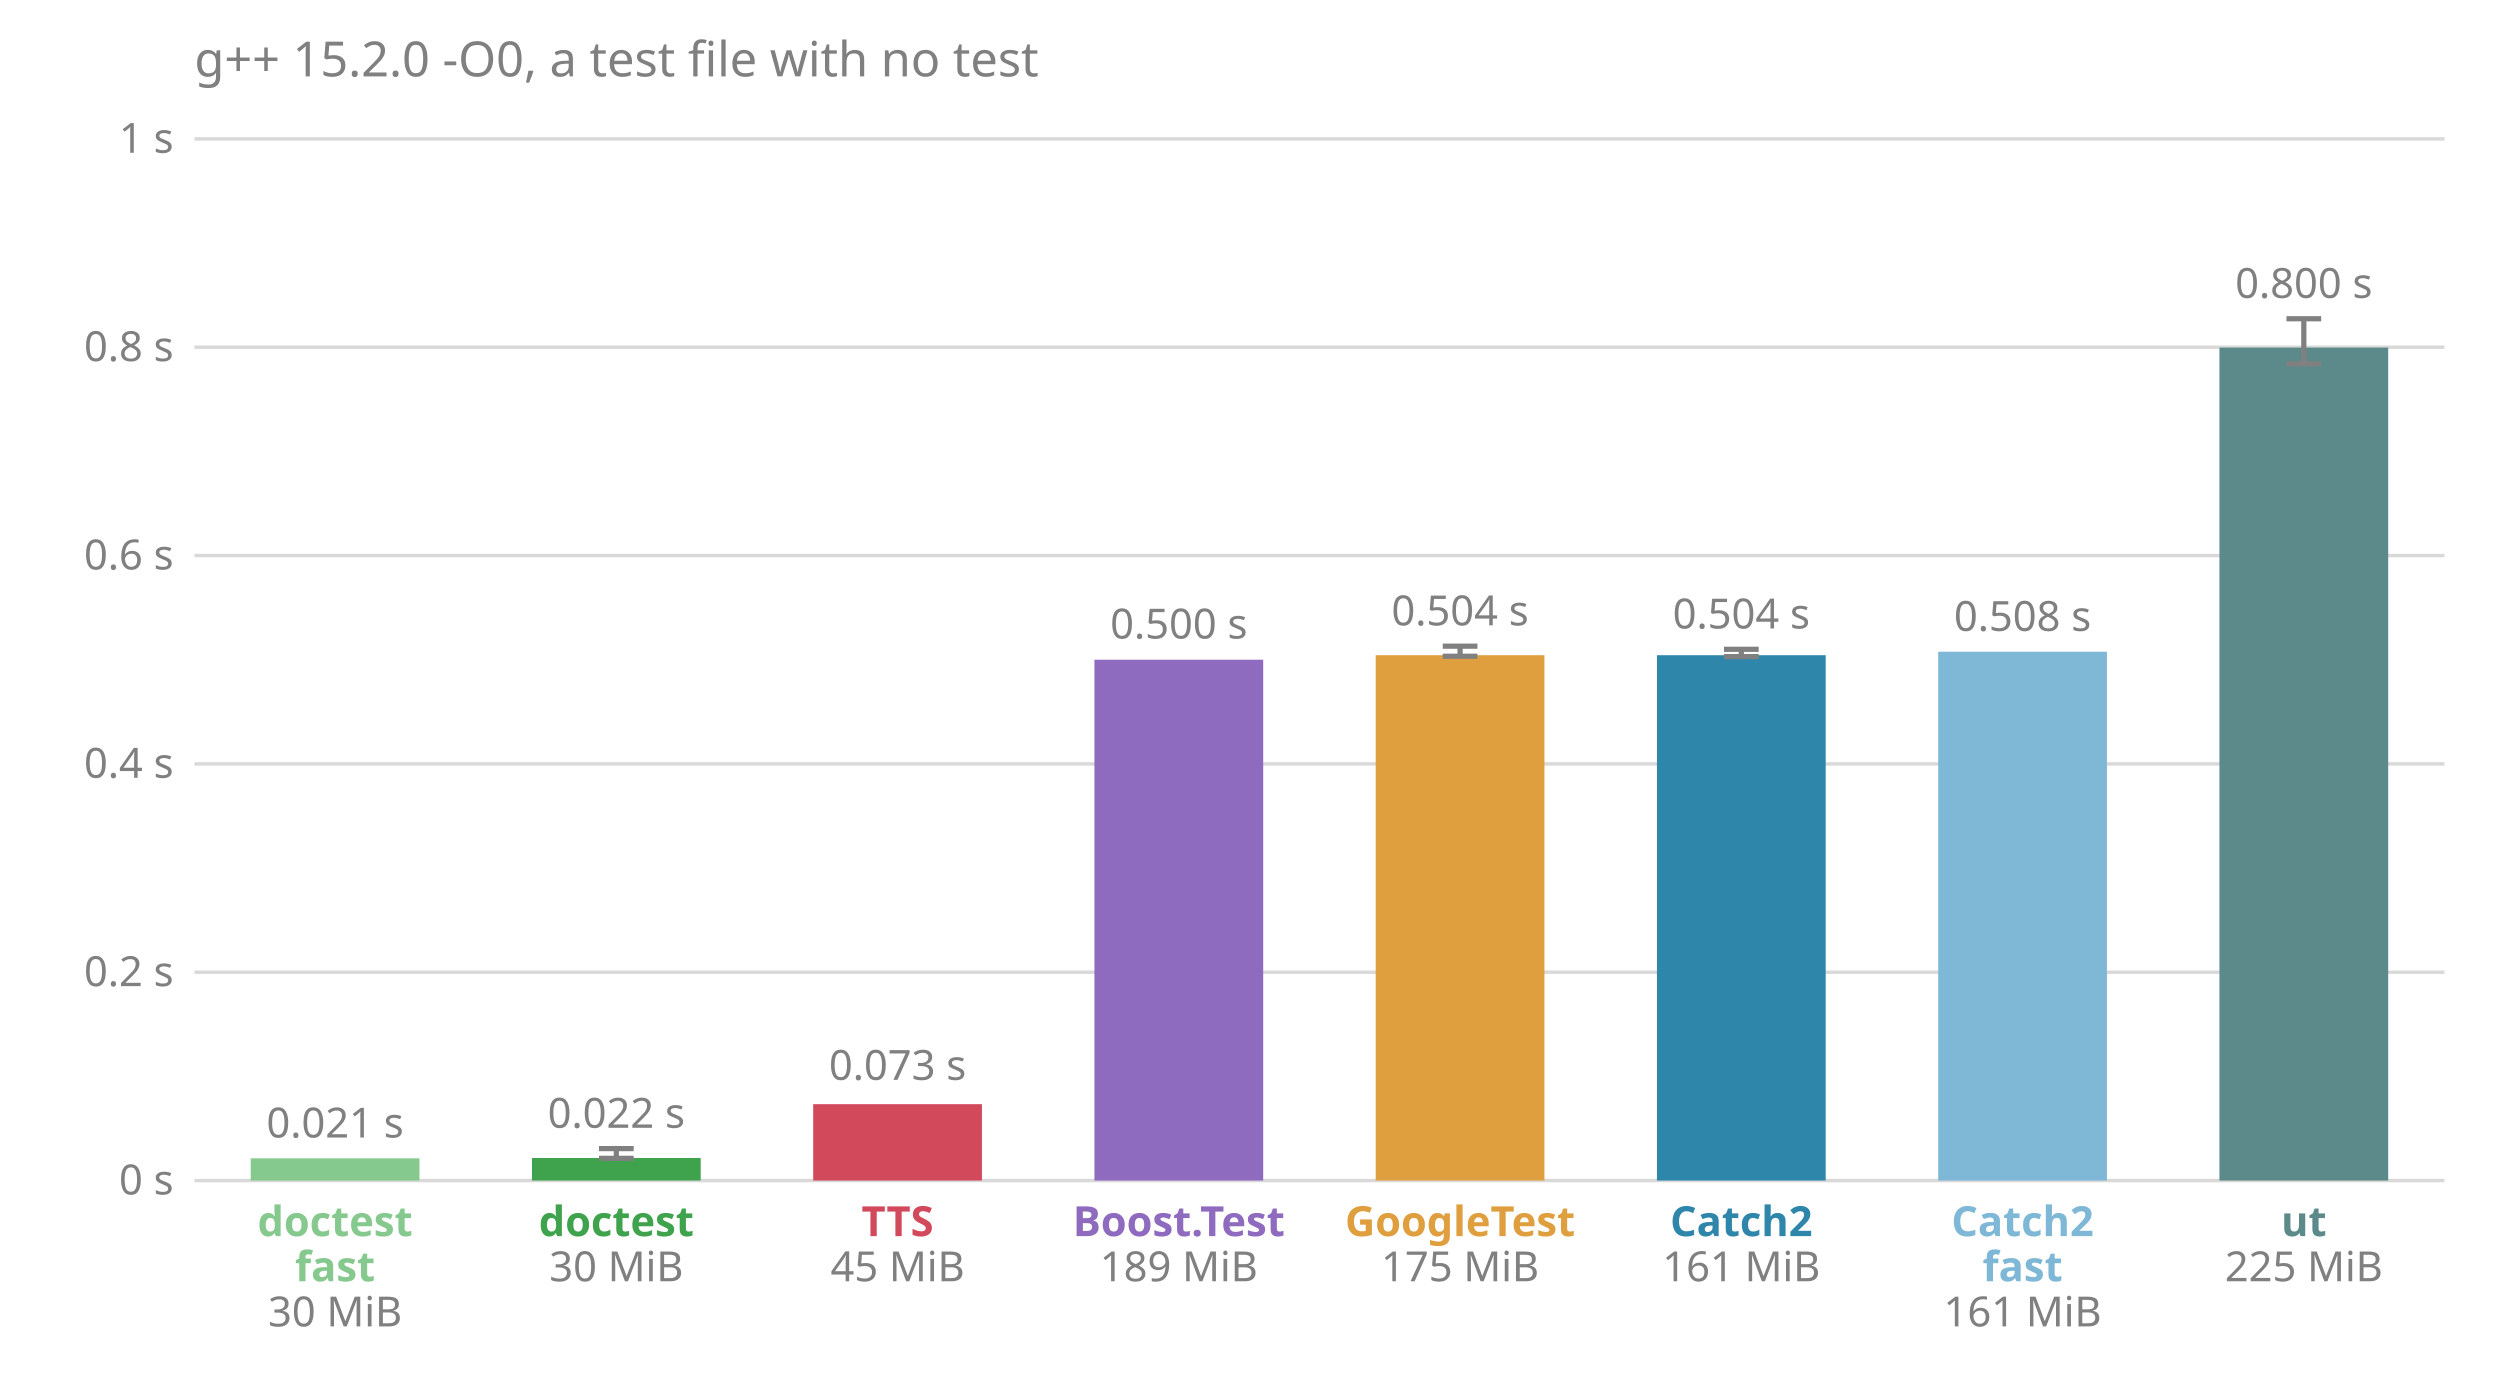
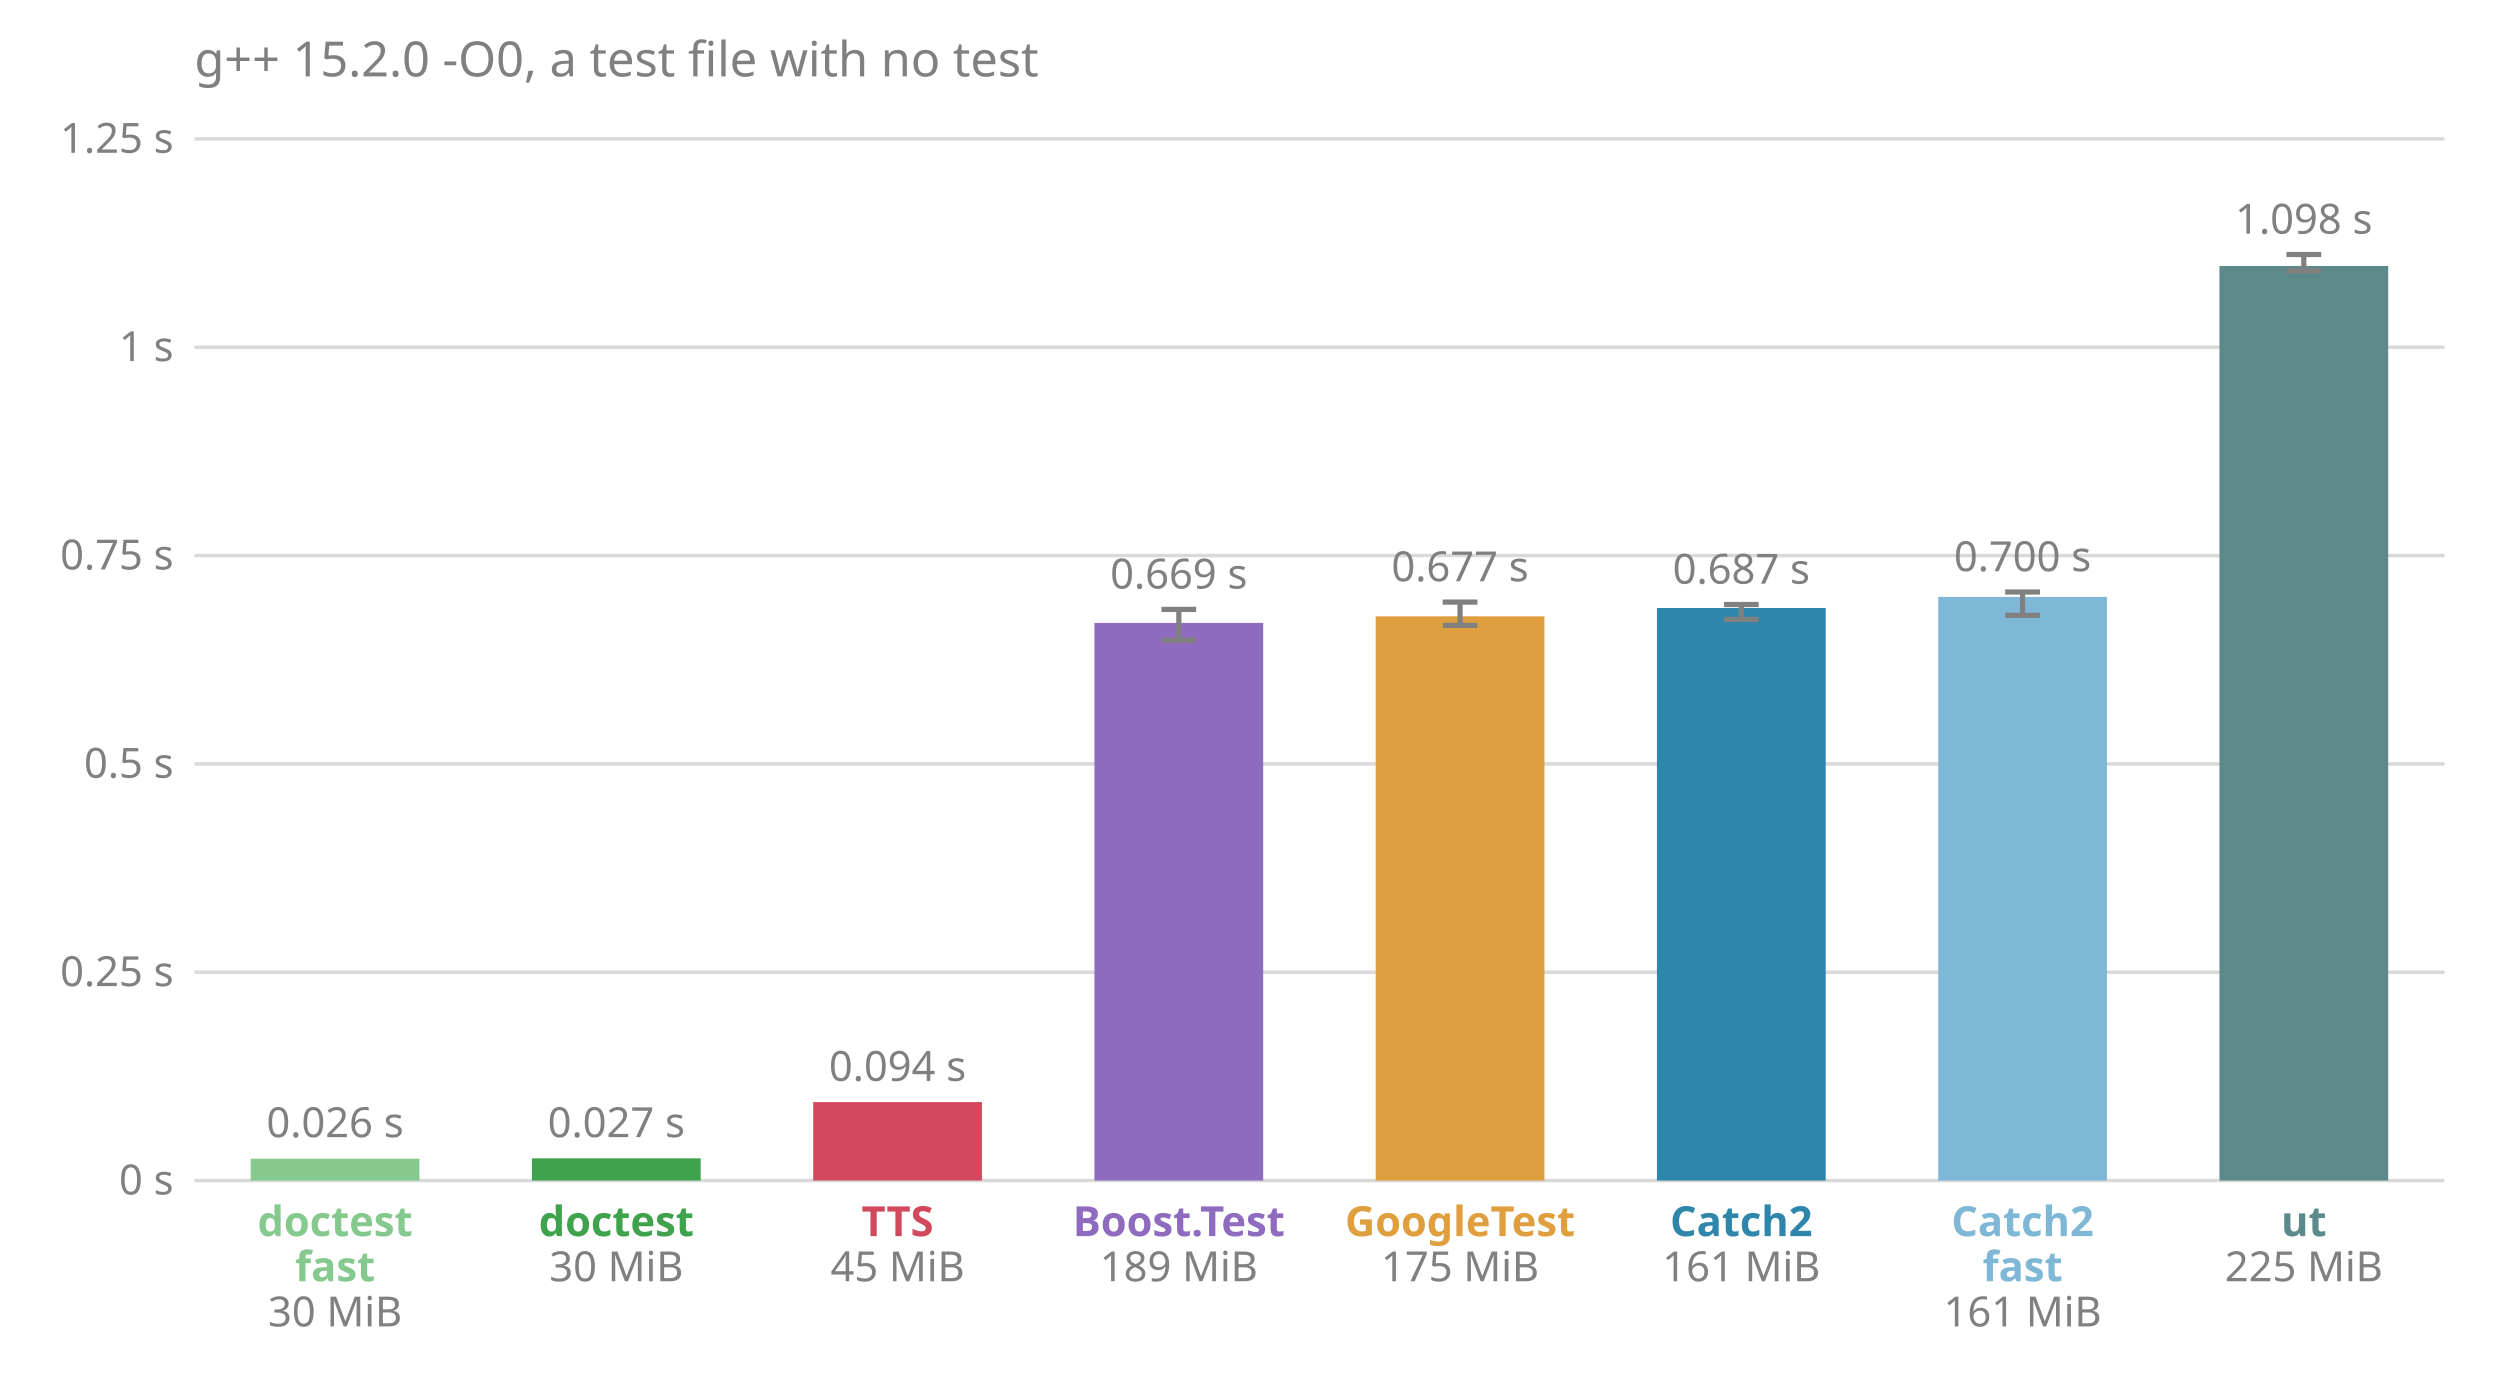
<svg xmlns="http://www.w3.org/2000/svg" viewBox="0 0 720 400" font-family="sans-serif" font-size="12">
  <text x="56.0" y="22.0" fill="#808080" font-size="14">g++ 15.2.0 -O0, a test file with no test</text>
  <line x1="56.0" x2="704.0" y1="340.0" y2="340.0" stroke="#808080" stroke-opacity="0.3" />
  <text x="50.0" y="344.0" fill="#808080" text-anchor="end">0 s</text>
  <line x1="56.0" x2="704.0" y1="280.0" y2="280.0" stroke="#808080" stroke-opacity="0.3" />
-   <text x="50.0" y="284.0" fill="#808080" text-anchor="end">0.2 s</text>
+   <text x="50.0" y="284.0" fill="#808080" text-anchor="end">0.25 s</text>
  <line x1="56.0" x2="704.0" y1="220.0" y2="220.0" stroke="#808080" stroke-opacity="0.3" />
-   <text x="50.0" y="224.0" fill="#808080" text-anchor="end">0.4 s</text>
+   <text x="50.0" y="224.0" fill="#808080" text-anchor="end">0.5 s</text>
  <line x1="56.0" x2="704.0" y1="160.0" y2="160.0" stroke="#808080" stroke-opacity="0.3" />
-   <text x="50.0" y="164.0" fill="#808080" text-anchor="end">0.6 s</text>
+   <text x="50.0" y="164.0" fill="#808080" text-anchor="end">0.75 s</text>
  <line x1="56.0" x2="704.0" y1="100.0" y2="100.0" stroke="#808080" stroke-opacity="0.3" />
-   <text x="50.0" y="104.0" fill="#808080" text-anchor="end">0.8 s</text>
+   <text x="50.0" y="104.0" fill="#808080" text-anchor="end">1 s</text>
  <line x1="56.0" x2="704.0" y1="40.0" y2="40.0" stroke="#808080" stroke-opacity="0.3" />
-   <text x="50.0" y="44.0" fill="#808080" text-anchor="end">1 s</text>
-   <rect x="72.2" y="333.6" width="48.6" height="6.4" fill="#86c98e" />
-   <text x="96.5" y="327.6" fill="#808080" text-anchor="middle">0.021 s</text>
+   <text x="50.0" y="44.0" fill="#808080" text-anchor="end">1.25 s</text>
+   <rect x="72.2" y="333.7" width="48.6" height="6.3" fill="#86c98e" />
+   <text x="96.5" y="327.5" fill="#808080" text-anchor="middle">0.026 s</text>
  <text x="96.5" y="356.0" fill="#86c98e" font-weight="bold" text-anchor="middle">doctest</text>
  <text x="96.5" y="369.0" fill="#86c98e" font-weight="bold" text-anchor="middle">fast</text>
  <text x="96.5" y="382.0" fill="#808080" text-anchor="middle">30 MiB</text>
-   <rect x="153.2" y="333.5" width="48.6" height="6.5" fill="#3fa34d" />
-   <line x1="177.5" x2="177.5" y1="333.6" y2="330.8" stroke="#808080" stroke-width="1.5" />
-   <line x1="172.5" x2="182.5" y1="333.6" y2="333.6" stroke="#808080" stroke-width="1.5" />
-   <line x1="172.5" x2="182.5" y1="330.8" y2="330.8" stroke="#808080" stroke-width="1.5" />
-   <text x="177.5" y="324.8" fill="#808080" text-anchor="middle">0.022 s</text>
+   <rect x="153.2" y="333.6" width="48.6" height="6.4" fill="#3fa34d" />
+   <text x="177.5" y="327.5" fill="#808080" text-anchor="middle">0.027 s</text>
  <text x="177.5" y="356.0" fill="#3fa34d" font-weight="bold" text-anchor="middle">doctest</text>
  <text x="177.5" y="369.0" fill="#808080" text-anchor="middle">30 MiB</text>
-   <rect x="234.2" y="318.0" width="48.6" height="22.0" fill="#d1495b" />
-   <text x="258.5" y="311.0" fill="#808080" text-anchor="middle">0.073 s</text>
+   <rect x="234.2" y="317.4" width="48.6" height="22.6" fill="#d1495b" />
+   <text x="258.5" y="311.3" fill="#808080" text-anchor="middle">0.094 s</text>
  <text x="258.5" y="356.0" fill="#d1495b" font-weight="bold" text-anchor="middle">TTS</text>
  <text x="258.5" y="369.0" fill="#808080" text-anchor="middle">45 MiB</text>
-   <rect x="315.2" y="190.0" width="48.6" height="150.0" fill="#8e6bbf" />
-   <text x="339.5" y="183.9" fill="#808080" text-anchor="middle">0.500 s</text>
+   <rect x="315.2" y="179.4" width="48.6" height="160.6" fill="#8e6bbf" />
+   <line x1="339.5" x2="339.5" y1="184.4" y2="175.5" stroke="#808080" stroke-width="1.5" />
+   <line x1="334.5" x2="344.5" y1="184.4" y2="184.4" stroke="#808080" stroke-width="1.5" />
+   <line x1="334.5" x2="344.5" y1="175.5" y2="175.5" stroke="#808080" stroke-width="1.5" />
+   <text x="339.5" y="169.5" fill="#808080" text-anchor="middle">0.669 s</text>
  <text x="339.5" y="356.0" fill="#8e6bbf" font-weight="bold" text-anchor="middle">Boost.Test</text>
  <text x="339.5" y="369.0" fill="#808080" text-anchor="middle">189 MiB</text>
-   <rect x="396.2" y="188.7" width="48.6" height="151.3" fill="#e09f3e" />
-   <line x1="420.5" x2="420.5" y1="189.0" y2="186.1" stroke="#808080" stroke-width="1.5" />
-   <line x1="415.5" x2="425.5" y1="189.0" y2="189.0" stroke="#808080" stroke-width="1.5" />
-   <line x1="415.5" x2="425.5" y1="186.1" y2="186.1" stroke="#808080" stroke-width="1.5" />
-   <text x="420.5" y="180.1" fill="#808080" text-anchor="middle">0.504 s</text>
+   <rect x="396.2" y="177.5" width="48.6" height="162.5" fill="#e09f3e" />
+   <line x1="420.5" x2="420.5" y1="180.1" y2="173.4" stroke="#808080" stroke-width="1.5" />
+   <line x1="415.5" x2="425.5" y1="180.1" y2="180.1" stroke="#808080" stroke-width="1.5" />
+   <line x1="415.5" x2="425.5" y1="173.4" y2="173.4" stroke="#808080" stroke-width="1.5" />
+   <text x="420.5" y="167.4" fill="#808080" text-anchor="middle">0.677 s</text>
  <text x="420.5" y="356.0" fill="#e09f3e" font-weight="bold" text-anchor="middle">GoogleTest</text>
  <text x="420.5" y="369.0" fill="#808080" text-anchor="middle">175 MiB</text>
-   <rect x="477.2" y="188.7" width="48.6" height="151.3" fill="#2e86ab" />
-   <line x1="501.5" x2="501.5" y1="189.1" y2="187.0" stroke="#808080" stroke-width="1.5" />
-   <line x1="496.5" x2="506.5" y1="189.1" y2="189.1" stroke="#808080" stroke-width="1.5" />
-   <line x1="496.5" x2="506.5" y1="187.0" y2="187.0" stroke="#808080" stroke-width="1.5" />
-   <text x="501.5" y="181.0" fill="#808080" text-anchor="middle">0.504 s</text>
+   <rect x="477.2" y="175.1" width="48.6" height="164.9" fill="#2e86ab" />
+   <line x1="501.5" x2="501.5" y1="178.4" y2="174.1" stroke="#808080" stroke-width="1.5" />
+   <line x1="496.5" x2="506.5" y1="178.4" y2="178.4" stroke="#808080" stroke-width="1.5" />
+   <line x1="496.5" x2="506.5" y1="174.1" y2="174.1" stroke="#808080" stroke-width="1.5" />
+   <text x="501.5" y="168.1" fill="#808080" text-anchor="middle">0.687 s</text>
  <text x="501.5" y="356.0" fill="#2e86ab" font-weight="bold" text-anchor="middle">Catch2</text>
  <text x="501.5" y="369.0" fill="#808080" text-anchor="middle">161 MiB</text>
-   <rect x="558.2" y="187.7" width="48.6" height="152.3" fill="#7fb8d6" />
-   <text x="582.5" y="181.7" fill="#808080" text-anchor="middle">0.508 s</text>
+   <rect x="558.2" y="171.9" width="48.6" height="168.1" fill="#7fb8d6" />
+   <line x1="582.5" x2="582.5" y1="177.2" y2="170.5" stroke="#808080" stroke-width="1.5" />
+   <line x1="577.5" x2="587.5" y1="177.2" y2="177.2" stroke="#808080" stroke-width="1.5" />
+   <line x1="577.5" x2="587.5" y1="170.5" y2="170.5" stroke="#808080" stroke-width="1.5" />
+   <text x="582.5" y="164.5" fill="#808080" text-anchor="middle">0.700 s</text>
  <text x="582.5" y="356.0" fill="#7fb8d6" font-weight="bold" text-anchor="middle">Catch2</text>
  <text x="582.5" y="369.0" fill="#7fb8d6" font-weight="bold" text-anchor="middle">fast</text>
  <text x="582.5" y="382.0" fill="#808080" text-anchor="middle">161 MiB</text>
-   <rect x="639.2" y="100.1" width="48.6" height="239.9" fill="#5c8a8a" />
-   <line x1="663.5" x2="663.5" y1="104.8" y2="91.8" stroke="#808080" stroke-width="1.5" />
-   <line x1="658.5" x2="668.5" y1="104.8" y2="104.8" stroke="#808080" stroke-width="1.5" />
-   <line x1="658.5" x2="668.5" y1="91.8" y2="91.8" stroke="#808080" stroke-width="1.5" />
-   <text x="663.5" y="85.8" fill="#808080" text-anchor="middle">0.800 s</text>
+   <rect x="639.2" y="76.6" width="48.6" height="263.4" fill="#5c8a8a" />
+   <line x1="663.5" x2="663.5" y1="78.0" y2="73.3" stroke="#808080" stroke-width="1.5" />
+   <line x1="658.5" x2="668.5" y1="78.0" y2="78.0" stroke="#808080" stroke-width="1.5" />
+   <line x1="658.5" x2="668.5" y1="73.3" y2="73.3" stroke="#808080" stroke-width="1.5" />
+   <text x="663.5" y="67.3" fill="#808080" text-anchor="middle">1.098 s</text>
  <text x="663.5" y="356.0" fill="#5c8a8a" font-weight="bold" text-anchor="middle">ut</text>
  <text x="663.5" y="369.0" fill="#808080" text-anchor="middle">225 MiB</text>
</svg>
